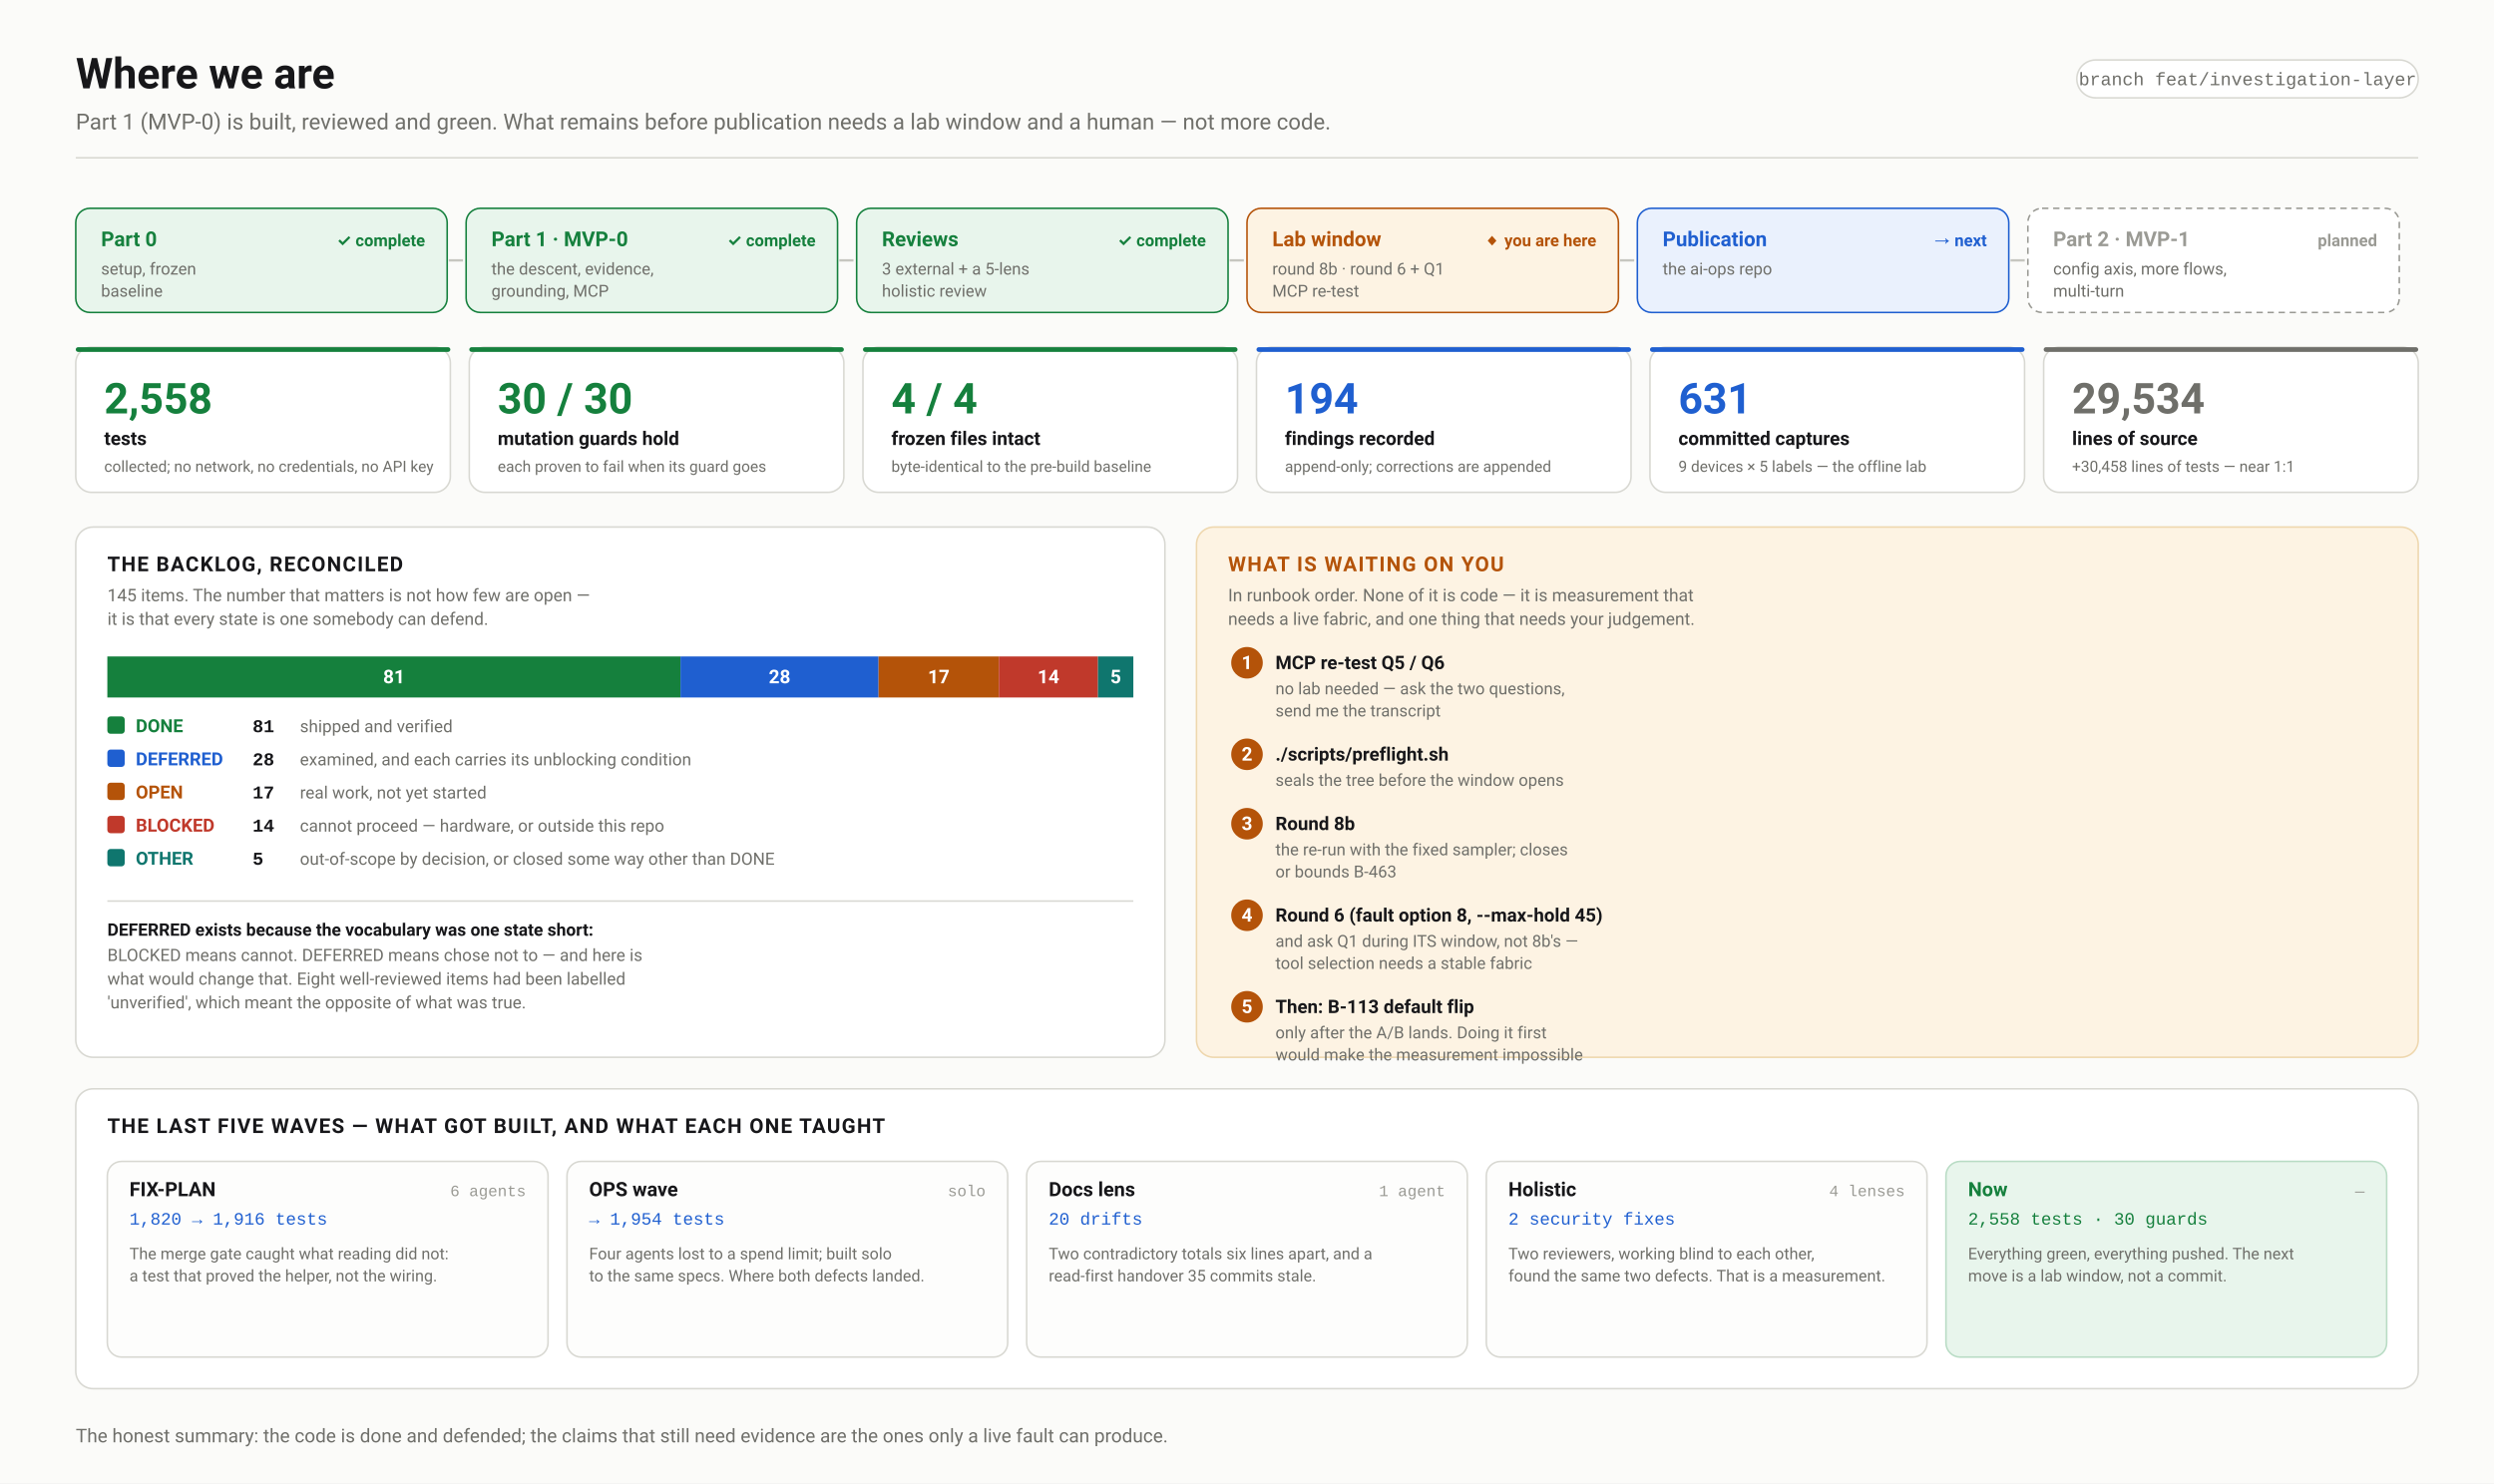
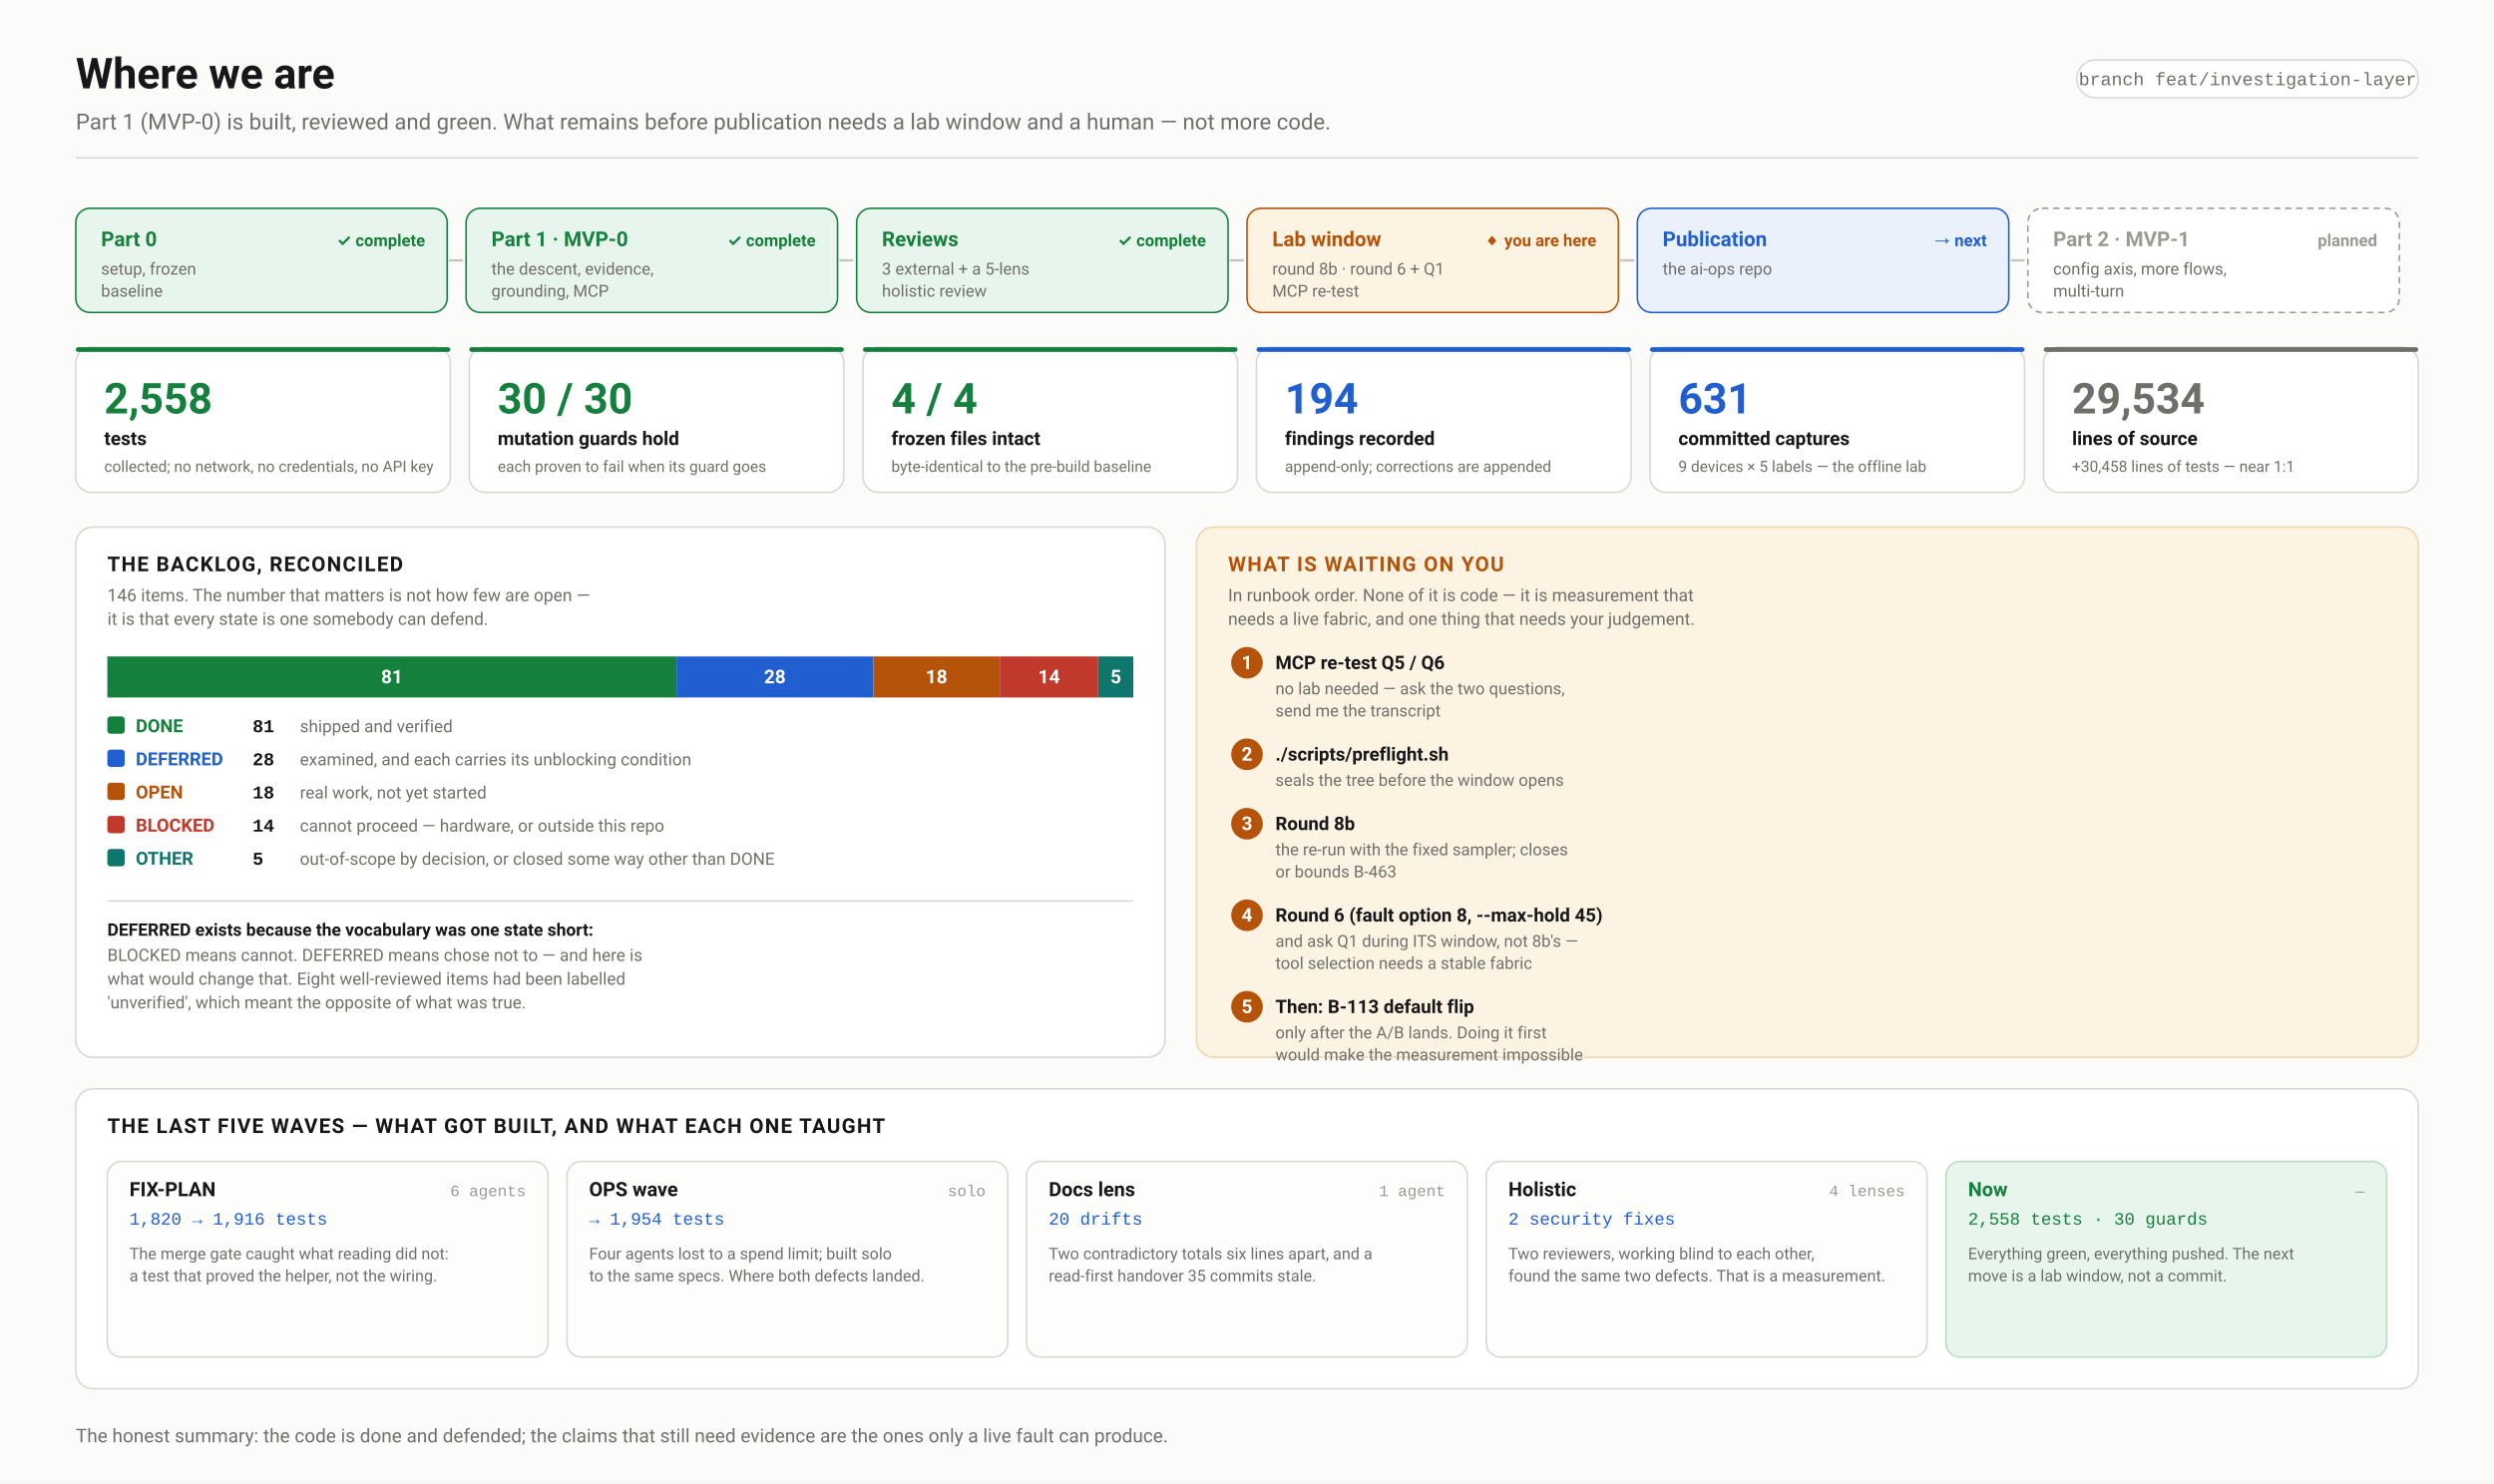
<svg xmlns="http://www.w3.org/2000/svg" width="1580" height="940" viewBox="0 0 1580 940" font-family="ui-sans-serif,-apple-system,'Segoe UI',Roboto,Helvetica,Arial,sans-serif">
  <defs>
    <marker id="arw" viewBox="0 0 10 10" refX="9" refY="5" markerWidth="6" markerHeight="6" orient="auto-start-reverse">
      <path d="M 0 0 L 10 5 L 0 10 z" fill="#6f6f6a" />
    </marker>
    <marker id="arwb" viewBox="0 0 10 10" refX="9" refY="5" markerWidth="6" markerHeight="6" orient="auto-start-reverse">
      <path d="M 0 0 L 10 5 L 0 10 z" fill="#1f5fd0" />
    </marker>
    <marker id="arwr" viewBox="0 0 10 10" refX="9" refY="5" markerWidth="6" markerHeight="6" orient="auto-start-reverse">
      <path d="M 0 0 L 10 5 L 0 10 z" fill="#c0392b" />
    </marker>
    <marker id="arwp" viewBox="0 0 10 10" refX="9" refY="5" markerWidth="6" markerHeight="6" orient="auto-start-reverse">
      <path d="M 0 0 L 10 5 L 0 10 z" fill="#6d28d9" />
    </marker>
    <marker id="arwg" viewBox="0 0 10 10" refX="9" refY="5" markerWidth="6" markerHeight="6" orient="auto-start-reverse">
      <path d="M 0 0 L 10 5 L 0 10 z" fill="#15803d" />
    </marker>
  </defs>
  <rect width="1580" height="940" fill="#fbfbf9" />
  <text x="48.0" y="56.0" font-family="ui-sans-serif,-apple-system,'Segoe UI',Roboto,Helvetica,Arial,sans-serif" font-size="27" font-weight="700" fill="#17171a" text-anchor="start">Where we are</text>
  <text x="48.0" y="82.0" font-family="ui-sans-serif,-apple-system,'Segoe UI',Roboto,Helvetica,Arial,sans-serif" font-size="14" font-weight="400" fill="#6f6f6a" text-anchor="start">Part 1 (MVP-0) is built, reviewed and green. What remains before publication needs a lab window and a human — not more code.</text>
  <rect x="1315.7" y="38.0" width="216.3" height="24.0" rx="12" fill="#fff" stroke="#d8d8d2" stroke-width="1" />
  <text x="1423.9" y="54.0" font-family="ui-monospace,'SF Mono',Menlo,Consolas,'Liberation Mono',monospace" font-size="11.5" font-weight="400" fill="#6f6f6a" text-anchor="middle">branch feat/investigation-layer</text>
  <line x1="48.0" y1="100.0" x2="1532.0" y2="100.0" stroke="#d8d8d2" stroke-width="1" />
  <rect x="48.0" y="132.0" width="235.3" height="66.0" rx="9" fill="#e8f5ec" stroke="#15803d" stroke-width="1" />
  <text x="64.0" y="156.0" font-family="ui-sans-serif,-apple-system,'Segoe UI',Roboto,Helvetica,Arial,sans-serif" font-size="13" font-weight="700" fill="#15803d" text-anchor="start">Part 0</text>
  <text x="64.0" y="174.0" font-family="ui-sans-serif,-apple-system,'Segoe UI',Roboto,Helvetica,Arial,sans-serif" font-size="10.5" font-weight="400" fill="#6f6f6a" text-anchor="start">setup, frozen</text>
  <text x="64.0" y="188.0" font-family="ui-sans-serif,-apple-system,'Segoe UI',Roboto,Helvetica,Arial,sans-serif" font-size="10.5" font-weight="400" fill="#6f6f6a" text-anchor="start">baseline</text>
  <text x="269.3" y="156.0" font-family="ui-sans-serif,-apple-system,'Segoe UI',Roboto,Helvetica,Arial,sans-serif" font-size="10.5" font-weight="700" fill="#15803d" text-anchor="end">✓ complete</text>
  <line x1="284.3" y1="165.0" x2="293.3" y2="165.0" stroke="#c6c6c0" stroke-width="1.5" />
  <rect x="295.3" y="132.0" width="235.3" height="66.0" rx="9" fill="#e8f5ec" stroke="#15803d" stroke-width="1" />
  <text x="311.3" y="156.0" font-family="ui-sans-serif,-apple-system,'Segoe UI',Roboto,Helvetica,Arial,sans-serif" font-size="13" font-weight="700" fill="#15803d" text-anchor="start">Part 1 · MVP-0</text>
  <text x="311.3" y="174.0" font-family="ui-sans-serif,-apple-system,'Segoe UI',Roboto,Helvetica,Arial,sans-serif" font-size="10.5" font-weight="400" fill="#6f6f6a" text-anchor="start">the descent, evidence,</text>
  <text x="311.3" y="188.0" font-family="ui-sans-serif,-apple-system,'Segoe UI',Roboto,Helvetica,Arial,sans-serif" font-size="10.5" font-weight="400" fill="#6f6f6a" text-anchor="start">grounding, MCP</text>
  <text x="516.7" y="156.0" font-family="ui-sans-serif,-apple-system,'Segoe UI',Roboto,Helvetica,Arial,sans-serif" font-size="10.5" font-weight="700" fill="#15803d" text-anchor="end">✓ complete</text>
  <line x1="531.7" y1="165.0" x2="540.7" y2="165.0" stroke="#c6c6c0" stroke-width="1.5" />
  <rect x="542.7" y="132.0" width="235.3" height="66.0" rx="9" fill="#e8f5ec" stroke="#15803d" stroke-width="1" />
  <text x="558.7" y="156.0" font-family="ui-sans-serif,-apple-system,'Segoe UI',Roboto,Helvetica,Arial,sans-serif" font-size="13" font-weight="700" fill="#15803d" text-anchor="start">Reviews</text>
  <text x="558.7" y="174.0" font-family="ui-sans-serif,-apple-system,'Segoe UI',Roboto,Helvetica,Arial,sans-serif" font-size="10.5" font-weight="400" fill="#6f6f6a" text-anchor="start">3 external + a 5-lens</text>
  <text x="558.7" y="188.0" font-family="ui-sans-serif,-apple-system,'Segoe UI',Roboto,Helvetica,Arial,sans-serif" font-size="10.5" font-weight="400" fill="#6f6f6a" text-anchor="start">holistic review</text>
  <text x="764.0" y="156.0" font-family="ui-sans-serif,-apple-system,'Segoe UI',Roboto,Helvetica,Arial,sans-serif" font-size="10.5" font-weight="700" fill="#15803d" text-anchor="end">✓ complete</text>
  <line x1="779.0" y1="165.0" x2="788.0" y2="165.0" stroke="#c6c6c0" stroke-width="1.5" />
  <rect x="790.0" y="132.0" width="235.3" height="66.0" rx="9" fill="#fdf3e3" stroke="#b45309" stroke-width="1" />
  <text x="806.0" y="156.0" font-family="ui-sans-serif,-apple-system,'Segoe UI',Roboto,Helvetica,Arial,sans-serif" font-size="13" font-weight="700" fill="#b45309" text-anchor="start">Lab window</text>
  <text x="806.0" y="174.0" font-family="ui-sans-serif,-apple-system,'Segoe UI',Roboto,Helvetica,Arial,sans-serif" font-size="10.5" font-weight="400" fill="#6f6f6a" text-anchor="start">round 8b · round 6 + Q1</text>
  <text x="806.0" y="188.0" font-family="ui-sans-serif,-apple-system,'Segoe UI',Roboto,Helvetica,Arial,sans-serif" font-size="10.5" font-weight="400" fill="#6f6f6a" text-anchor="start">MCP re-test</text>
  <text x="1011.3" y="156.0" font-family="ui-sans-serif,-apple-system,'Segoe UI',Roboto,Helvetica,Arial,sans-serif" font-size="10.5" font-weight="700" fill="#b45309" text-anchor="end">◆ you are here</text>
  <line x1="1026.3" y1="165.0" x2="1035.3" y2="165.0" stroke="#c6c6c0" stroke-width="1.5" />
  <rect x="1037.3" y="132.0" width="235.3" height="66.0" rx="9" fill="#eaf1fd" stroke="#1f5fd0" stroke-width="1" />
  <text x="1053.3" y="156.0" font-family="ui-sans-serif,-apple-system,'Segoe UI',Roboto,Helvetica,Arial,sans-serif" font-size="13" font-weight="700" fill="#1f5fd0" text-anchor="start">Publication</text>
  <text x="1053.3" y="174.0" font-family="ui-sans-serif,-apple-system,'Segoe UI',Roboto,Helvetica,Arial,sans-serif" font-size="10.5" font-weight="400" fill="#6f6f6a" text-anchor="start">the ai-ops repo</text>
  <text x="1258.7" y="156.0" font-family="ui-sans-serif,-apple-system,'Segoe UI',Roboto,Helvetica,Arial,sans-serif" font-size="10.5" font-weight="700" fill="#1f5fd0" text-anchor="end">→ next</text>
  <line x1="1273.7" y1="165.0" x2="1282.7" y2="165.0" stroke="#c6c6c0" stroke-width="1.5" />
  <rect x="1284.7" y="132.0" width="235.3" height="66.0" rx="9" fill="#ffffff" stroke="#9a9a94" stroke-width="1" stroke-dasharray="4 3" />
  <text x="1300.7" y="156.0" font-family="ui-sans-serif,-apple-system,'Segoe UI',Roboto,Helvetica,Arial,sans-serif" font-size="13" font-weight="700" fill="#9a9a94" text-anchor="start">Part 2 · MVP-1</text>
  <text x="1300.7" y="174.0" font-family="ui-sans-serif,-apple-system,'Segoe UI',Roboto,Helvetica,Arial,sans-serif" font-size="10.5" font-weight="400" fill="#6f6f6a" text-anchor="start">config axis, more flows,</text>
  <text x="1300.7" y="188.0" font-family="ui-sans-serif,-apple-system,'Segoe UI',Roboto,Helvetica,Arial,sans-serif" font-size="10.5" font-weight="400" fill="#6f6f6a" text-anchor="start">multi-turn</text>
  <text x="1506.0" y="156.0" font-family="ui-sans-serif,-apple-system,'Segoe UI',Roboto,Helvetica,Arial,sans-serif" font-size="10.5" font-weight="700" fill="#9a9a94" text-anchor="end">planned</text>
  <rect x="48.0" y="220.0" width="237.3" height="92.0" rx="10" fill="#ffffff" stroke="#d8d8d2" stroke-width="1" />
  <rect x="48.0" y="220.0" width="237.3" height="3.0" rx="1.5" fill="#15803d" stroke="none" stroke-width="1" />
  <text x="66.0" y="262.0" font-family="ui-sans-serif,-apple-system,'Segoe UI',Roboto,Helvetica,Arial,sans-serif" font-size="27" font-weight="700" fill="#15803d" text-anchor="start">2,558</text>
  <text x="66.0" y="282.0" font-family="ui-sans-serif,-apple-system,'Segoe UI',Roboto,Helvetica,Arial,sans-serif" font-size="12" font-weight="600" fill="#17171a" text-anchor="start">tests</text>
  <text x="66.0" y="299.0" font-family="ui-sans-serif,-apple-system,'Segoe UI',Roboto,Helvetica,Arial,sans-serif" font-size="9.8" font-weight="400" fill="#6f6f6a" text-anchor="start">collected; no network, no credentials, no API key</text>
  <rect x="297.3" y="220.0" width="237.3" height="92.0" rx="10" fill="#ffffff" stroke="#d8d8d2" stroke-width="1" />
  <rect x="297.3" y="220.0" width="237.3" height="3.0" rx="1.5" fill="#15803d" stroke="none" stroke-width="1" />
  <text x="315.3" y="262.0" font-family="ui-sans-serif,-apple-system,'Segoe UI',Roboto,Helvetica,Arial,sans-serif" font-size="27" font-weight="700" fill="#15803d" text-anchor="start">30 / 30</text>
  <text x="315.3" y="282.0" font-family="ui-sans-serif,-apple-system,'Segoe UI',Roboto,Helvetica,Arial,sans-serif" font-size="12" font-weight="600" fill="#17171a" text-anchor="start">mutation guards hold</text>
  <text x="315.3" y="299.0" font-family="ui-sans-serif,-apple-system,'Segoe UI',Roboto,Helvetica,Arial,sans-serif" font-size="9.8" font-weight="400" fill="#6f6f6a" text-anchor="start">each proven to fail when its guard goes</text>
  <rect x="546.7" y="220.0" width="237.3" height="92.0" rx="10" fill="#ffffff" stroke="#d8d8d2" stroke-width="1" />
  <rect x="546.7" y="220.0" width="237.3" height="3.0" rx="1.5" fill="#15803d" stroke="none" stroke-width="1" />
  <text x="564.7" y="262.0" font-family="ui-sans-serif,-apple-system,'Segoe UI',Roboto,Helvetica,Arial,sans-serif" font-size="27" font-weight="700" fill="#15803d" text-anchor="start">4 / 4</text>
  <text x="564.7" y="282.0" font-family="ui-sans-serif,-apple-system,'Segoe UI',Roboto,Helvetica,Arial,sans-serif" font-size="12" font-weight="600" fill="#17171a" text-anchor="start">frozen files intact</text>
  <text x="564.7" y="299.0" font-family="ui-sans-serif,-apple-system,'Segoe UI',Roboto,Helvetica,Arial,sans-serif" font-size="9.8" font-weight="400" fill="#6f6f6a" text-anchor="start">byte-identical to the pre-build baseline</text>
  <rect x="796.0" y="220.0" width="237.3" height="92.0" rx="10" fill="#ffffff" stroke="#d8d8d2" stroke-width="1" />
  <rect x="796.0" y="220.0" width="237.3" height="3.0" rx="1.5" fill="#1f5fd0" stroke="none" stroke-width="1" />
  <text x="814.0" y="262.0" font-family="ui-sans-serif,-apple-system,'Segoe UI',Roboto,Helvetica,Arial,sans-serif" font-size="27" font-weight="700" fill="#1f5fd0" text-anchor="start">194</text>
  <text x="814.0" y="282.0" font-family="ui-sans-serif,-apple-system,'Segoe UI',Roboto,Helvetica,Arial,sans-serif" font-size="12" font-weight="600" fill="#17171a" text-anchor="start">findings recorded</text>
  <text x="814.0" y="299.0" font-family="ui-sans-serif,-apple-system,'Segoe UI',Roboto,Helvetica,Arial,sans-serif" font-size="9.8" font-weight="400" fill="#6f6f6a" text-anchor="start">append-only; corrections are appended</text>
  <rect x="1045.3" y="220.0" width="237.3" height="92.0" rx="10" fill="#ffffff" stroke="#d8d8d2" stroke-width="1" />
  <rect x="1045.3" y="220.0" width="237.3" height="3.0" rx="1.5" fill="#1f5fd0" stroke="none" stroke-width="1" />
  <text x="1063.3" y="262.0" font-family="ui-sans-serif,-apple-system,'Segoe UI',Roboto,Helvetica,Arial,sans-serif" font-size="27" font-weight="700" fill="#1f5fd0" text-anchor="start">631</text>
  <text x="1063.3" y="282.0" font-family="ui-sans-serif,-apple-system,'Segoe UI',Roboto,Helvetica,Arial,sans-serif" font-size="12" font-weight="600" fill="#17171a" text-anchor="start">committed captures</text>
  <text x="1063.3" y="299.0" font-family="ui-sans-serif,-apple-system,'Segoe UI',Roboto,Helvetica,Arial,sans-serif" font-size="9.8" font-weight="400" fill="#6f6f6a" text-anchor="start">9 devices × 5 labels — the offline lab</text>
  <rect x="1294.7" y="220.0" width="237.3" height="92.0" rx="10" fill="#ffffff" stroke="#d8d8d2" stroke-width="1" />
  <rect x="1294.7" y="220.0" width="237.3" height="3.0" rx="1.5" fill="#6f6f6a" stroke="none" stroke-width="1" />
  <text x="1312.7" y="262.0" font-family="ui-sans-serif,-apple-system,'Segoe UI',Roboto,Helvetica,Arial,sans-serif" font-size="27" font-weight="700" fill="#6f6f6a" text-anchor="start">29,534</text>
  <text x="1312.7" y="282.0" font-family="ui-sans-serif,-apple-system,'Segoe UI',Roboto,Helvetica,Arial,sans-serif" font-size="12" font-weight="600" fill="#17171a" text-anchor="start">lines of source</text>
  <text x="1312.7" y="299.0" font-family="ui-sans-serif,-apple-system,'Segoe UI',Roboto,Helvetica,Arial,sans-serif" font-size="9.8" font-weight="400" fill="#6f6f6a" text-anchor="start">+30,458 lines of tests — near 1:1</text>
  <rect x="48.0" y="334.0" width="690.0" height="336.0" rx="11" fill="#ffffff" stroke="#d8d8d2" stroke-width="1" />
  <text x="68.0" y="362.0" font-family="ui-sans-serif,-apple-system,'Segoe UI',Roboto,Helvetica,Arial,sans-serif" font-size="13" font-weight="700" fill="#17171a" text-anchor="start" letter-spacing="0.8">THE BACKLOG, RECONCILED</text>
-   <text x="68.0" y="381.0" font-family="ui-sans-serif,-apple-system,'Segoe UI',Roboto,Helvetica,Arial,sans-serif" font-size="11" font-weight="400" fill="#6f6f6a" text-anchor="start">145 items. The number that matters is not how few are open —</text>
+   <text x="68.0" y="381.0" font-family="ui-sans-serif,-apple-system,'Segoe UI',Roboto,Helvetica,Arial,sans-serif" font-size="11" font-weight="400" fill="#6f6f6a" text-anchor="start">146 items. The number that matters is not how few are open —</text>
  <text x="68.0" y="396.0" font-family="ui-sans-serif,-apple-system,'Segoe UI',Roboto,Helvetica,Arial,sans-serif" font-size="11" font-weight="400" fill="#6f6f6a" text-anchor="start">it is that every state is one somebody can defend.</text>
-   <rect x="68.0" y="416.0" width="363.1" height="26.0" rx="0" fill="#15803d" stroke="none" stroke-width="1" />
-   <text x="249.6" y="433.0" font-family="ui-sans-serif,-apple-system,'Segoe UI',Roboto,Helvetica,Arial,sans-serif" font-size="12" font-weight="700" fill="#fff" text-anchor="middle">81</text>
-   <rect x="431.1" y="416.0" width="125.5" height="26.0" rx="0" fill="#1f5fd0" stroke="none" stroke-width="1" />
-   <text x="493.9" y="433.0" font-family="ui-sans-serif,-apple-system,'Segoe UI',Roboto,Helvetica,Arial,sans-serif" font-size="12" font-weight="700" fill="#fff" text-anchor="middle">28</text>
-   <rect x="556.6" y="416.0" width="76.2" height="26.0" rx="0" fill="#b45309" stroke="none" stroke-width="1" />
-   <text x="594.7" y="433.0" font-family="ui-sans-serif,-apple-system,'Segoe UI',Roboto,Helvetica,Arial,sans-serif" font-size="12" font-weight="700" fill="#fff" text-anchor="middle">17</text>
-   <rect x="632.8" y="416.0" width="62.8" height="26.0" rx="0" fill="#c0392b" stroke="none" stroke-width="1" />
-   <text x="664.2" y="433.0" font-family="ui-sans-serif,-apple-system,'Segoe UI',Roboto,Helvetica,Arial,sans-serif" font-size="12" font-weight="700" fill="#fff" text-anchor="middle">14</text>
-   <rect x="695.6" y="416.0" width="22.4" height="26.0" rx="0" fill="#0f766e" stroke="none" stroke-width="1" />
-   <text x="706.8" y="433.0" font-family="ui-sans-serif,-apple-system,'Segoe UI',Roboto,Helvetica,Arial,sans-serif" font-size="12" font-weight="700" fill="#fff" text-anchor="middle">5</text>
+   <rect x="68.0" y="416.0" width="360.6" height="26.0" rx="0" fill="#15803d" stroke="none" stroke-width="1" />
+   <text x="248.3" y="433.0" font-family="ui-sans-serif,-apple-system,'Segoe UI',Roboto,Helvetica,Arial,sans-serif" font-size="12" font-weight="700" fill="#fff" text-anchor="middle">81</text>
+   <rect x="428.6" y="416.0" width="124.7" height="26.0" rx="0" fill="#1f5fd0" stroke="none" stroke-width="1" />
+   <text x="490.9" y="433.0" font-family="ui-sans-serif,-apple-system,'Segoe UI',Roboto,Helvetica,Arial,sans-serif" font-size="12" font-weight="700" fill="#fff" text-anchor="middle">28</text>
+   <rect x="553.3" y="416.0" width="80.1" height="26.0" rx="0" fill="#b45309" stroke="none" stroke-width="1" />
+   <text x="593.3" y="433.0" font-family="ui-sans-serif,-apple-system,'Segoe UI',Roboto,Helvetica,Arial,sans-serif" font-size="12" font-weight="700" fill="#fff" text-anchor="middle">18</text>
+   <rect x="633.4" y="416.0" width="62.3" height="26.0" rx="0" fill="#c0392b" stroke="none" stroke-width="1" />
+   <text x="664.6" y="433.0" font-family="ui-sans-serif,-apple-system,'Segoe UI',Roboto,Helvetica,Arial,sans-serif" font-size="12" font-weight="700" fill="#fff" text-anchor="middle">14</text>
+   <rect x="695.7" y="416.0" width="22.3" height="26.0" rx="0" fill="#0f766e" stroke="none" stroke-width="1" />
+   <text x="706.9" y="433.0" font-family="ui-sans-serif,-apple-system,'Segoe UI',Roboto,Helvetica,Arial,sans-serif" font-size="12" font-weight="700" fill="#fff" text-anchor="middle">5</text>
  <rect x="68.0" y="416.0" width="650.0" height="26.0" rx="0" fill="none" stroke="#ffffff" stroke-width="0" />
  <rect x="68.0" y="454.0" width="11.0" height="11.0" rx="2" fill="#15803d" stroke="none" stroke-width="1" />
  <text x="86.0" y="464.0" font-family="ui-sans-serif,-apple-system,'Segoe UI',Roboto,Helvetica,Arial,sans-serif" font-size="11.5" font-weight="650" fill="#15803d" text-anchor="start">DONE</text>
  <text x="160.0" y="464.0" font-family="ui-monospace,'SF Mono',Menlo,Consolas,'Liberation Mono',monospace" font-size="11.5" font-weight="700" fill="#17171a" text-anchor="start">81</text>
  <text x="190.0" y="464.0" font-family="ui-sans-serif,-apple-system,'Segoe UI',Roboto,Helvetica,Arial,sans-serif" font-size="10.8" font-weight="400" fill="#6f6f6a" text-anchor="start">shipped and verified</text>
  <rect x="68.0" y="475.0" width="11.0" height="11.0" rx="2" fill="#1f5fd0" stroke="none" stroke-width="1" />
  <text x="86.0" y="485.0" font-family="ui-sans-serif,-apple-system,'Segoe UI',Roboto,Helvetica,Arial,sans-serif" font-size="11.5" font-weight="650" fill="#1f5fd0" text-anchor="start">DEFERRED</text>
  <text x="160.0" y="485.0" font-family="ui-monospace,'SF Mono',Menlo,Consolas,'Liberation Mono',monospace" font-size="11.5" font-weight="700" fill="#17171a" text-anchor="start">28</text>
  <text x="190.0" y="485.0" font-family="ui-sans-serif,-apple-system,'Segoe UI',Roboto,Helvetica,Arial,sans-serif" font-size="10.8" font-weight="400" fill="#6f6f6a" text-anchor="start">examined, and each carries its unblocking condition</text>
  <rect x="68.0" y="496.0" width="11.0" height="11.0" rx="2" fill="#b45309" stroke="none" stroke-width="1" />
  <text x="86.0" y="506.0" font-family="ui-sans-serif,-apple-system,'Segoe UI',Roboto,Helvetica,Arial,sans-serif" font-size="11.5" font-weight="650" fill="#b45309" text-anchor="start">OPEN</text>
-   <text x="160.0" y="506.0" font-family="ui-monospace,'SF Mono',Menlo,Consolas,'Liberation Mono',monospace" font-size="11.5" font-weight="700" fill="#17171a" text-anchor="start">17</text>
+   <text x="160.0" y="506.0" font-family="ui-monospace,'SF Mono',Menlo,Consolas,'Liberation Mono',monospace" font-size="11.5" font-weight="700" fill="#17171a" text-anchor="start">18</text>
  <text x="190.0" y="506.0" font-family="ui-sans-serif,-apple-system,'Segoe UI',Roboto,Helvetica,Arial,sans-serif" font-size="10.8" font-weight="400" fill="#6f6f6a" text-anchor="start">real work, not yet started</text>
  <rect x="68.0" y="517.0" width="11.0" height="11.0" rx="2" fill="#c0392b" stroke="none" stroke-width="1" />
  <text x="86.0" y="527.0" font-family="ui-sans-serif,-apple-system,'Segoe UI',Roboto,Helvetica,Arial,sans-serif" font-size="11.5" font-weight="650" fill="#c0392b" text-anchor="start">BLOCKED</text>
  <text x="160.0" y="527.0" font-family="ui-monospace,'SF Mono',Menlo,Consolas,'Liberation Mono',monospace" font-size="11.5" font-weight="700" fill="#17171a" text-anchor="start">14</text>
  <text x="190.0" y="527.0" font-family="ui-sans-serif,-apple-system,'Segoe UI',Roboto,Helvetica,Arial,sans-serif" font-size="10.8" font-weight="400" fill="#6f6f6a" text-anchor="start">cannot proceed — hardware, or outside this repo</text>
  <rect x="68.0" y="538.0" width="11.0" height="11.0" rx="2" fill="#0f766e" stroke="none" stroke-width="1" />
  <text x="86.0" y="548.0" font-family="ui-sans-serif,-apple-system,'Segoe UI',Roboto,Helvetica,Arial,sans-serif" font-size="11.5" font-weight="650" fill="#0f766e" text-anchor="start">OTHER</text>
  <text x="160.0" y="548.0" font-family="ui-monospace,'SF Mono',Menlo,Consolas,'Liberation Mono',monospace" font-size="11.5" font-weight="700" fill="#17171a" text-anchor="start">5</text>
  <text x="190.0" y="548.0" font-family="ui-sans-serif,-apple-system,'Segoe UI',Roboto,Helvetica,Arial,sans-serif" font-size="10.8" font-weight="400" fill="#6f6f6a" text-anchor="start">out-of-scope by decision, or closed some way other than DONE</text>
  <line x1="68.0" y1="571.0" x2="718.0" y2="571.0" stroke="#d8d8d2" stroke-width="1" />
  <text x="68.0" y="593.0" font-family="ui-sans-serif,-apple-system,'Segoe UI',Roboto,Helvetica,Arial,sans-serif" font-size="11" font-weight="600" fill="#17171a" text-anchor="start">DEFERRED exists because the vocabulary was one state short:</text>
  <text x="68.0" y="609.0" font-family="ui-sans-serif,-apple-system,'Segoe UI',Roboto,Helvetica,Arial,sans-serif" font-size="10.8" font-weight="400" fill="#6f6f6a" text-anchor="start">BLOCKED means cannot. DEFERRED means chose not to — and here is</text>
  <text x="68.0" y="624.0" font-family="ui-sans-serif,-apple-system,'Segoe UI',Roboto,Helvetica,Arial,sans-serif" font-size="10.8" font-weight="400" fill="#6f6f6a" text-anchor="start">what would change that. Eight well-reviewed items had been labelled</text>
  <text x="68.0" y="639.0" font-family="ui-sans-serif,-apple-system,'Segoe UI',Roboto,Helvetica,Arial,sans-serif" font-size="10.8" font-weight="400" fill="#6f6f6a" text-anchor="start">'unverified', which meant the opposite of what was true.</text>
  <rect x="758.0" y="334.0" width="774.0" height="336.0" rx="11" fill="#fdf3e3" stroke="#eed7ae" stroke-width="1" />
  <text x="778.0" y="362.0" font-family="ui-sans-serif,-apple-system,'Segoe UI',Roboto,Helvetica,Arial,sans-serif" font-size="13" font-weight="700" fill="#b45309" text-anchor="start" letter-spacing="0.8">WHAT IS WAITING ON YOU</text>
  <text x="778.0" y="381.0" font-family="ui-sans-serif,-apple-system,'Segoe UI',Roboto,Helvetica,Arial,sans-serif" font-size="11" font-weight="400" fill="#6f6f6a" text-anchor="start">In runbook order. None of it is code — it is measurement that</text>
  <text x="778.0" y="396.0" font-family="ui-sans-serif,-apple-system,'Segoe UI',Roboto,Helvetica,Arial,sans-serif" font-size="11" font-weight="400" fill="#6f6f6a" text-anchor="start">needs a live fabric, and one thing that needs your judgement.</text>
  <circle cx="790.0" cy="420.0" r="10" fill="#b45309" />
  <text x="790.0" y="424.0" font-family="ui-sans-serif,-apple-system,'Segoe UI',Roboto,Helvetica,Arial,sans-serif" font-size="12" font-weight="700" fill="#fff" text-anchor="middle">1</text>
  <text x="808.0" y="424.0" font-family="ui-sans-serif,-apple-system,'Segoe UI',Roboto,Helvetica,Arial,sans-serif" font-size="11.8" font-weight="650" fill="#17171a" text-anchor="start">MCP re-test Q5 / Q6</text>
  <text x="808.0" y="440.0" font-family="ui-sans-serif,-apple-system,'Segoe UI',Roboto,Helvetica,Arial,sans-serif" font-size="10.5" font-weight="400" fill="#6f6f6a" text-anchor="start">no lab needed — ask the two questions,</text>
  <text x="808.0" y="454.0" font-family="ui-sans-serif,-apple-system,'Segoe UI',Roboto,Helvetica,Arial,sans-serif" font-size="10.5" font-weight="400" fill="#6f6f6a" text-anchor="start">send me the transcript</text>
  <circle cx="790.0" cy="478.0" r="10" fill="#b45309" />
  <text x="790.0" y="482.0" font-family="ui-sans-serif,-apple-system,'Segoe UI',Roboto,Helvetica,Arial,sans-serif" font-size="12" font-weight="700" fill="#fff" text-anchor="middle">2</text>
  <text x="808.0" y="482.0" font-family="ui-sans-serif,-apple-system,'Segoe UI',Roboto,Helvetica,Arial,sans-serif" font-size="11.8" font-weight="650" fill="#17171a" text-anchor="start">./scripts/preflight.sh</text>
  <text x="808.0" y="498.0" font-family="ui-sans-serif,-apple-system,'Segoe UI',Roboto,Helvetica,Arial,sans-serif" font-size="10.5" font-weight="400" fill="#6f6f6a" text-anchor="start">seals the tree before the window opens</text>
  <circle cx="790.0" cy="522.0" r="10" fill="#b45309" />
  <text x="790.0" y="526.0" font-family="ui-sans-serif,-apple-system,'Segoe UI',Roboto,Helvetica,Arial,sans-serif" font-size="12" font-weight="700" fill="#fff" text-anchor="middle">3</text>
  <text x="808.0" y="526.0" font-family="ui-sans-serif,-apple-system,'Segoe UI',Roboto,Helvetica,Arial,sans-serif" font-size="11.8" font-weight="650" fill="#17171a" text-anchor="start">Round 8b</text>
  <text x="808.0" y="542.0" font-family="ui-sans-serif,-apple-system,'Segoe UI',Roboto,Helvetica,Arial,sans-serif" font-size="10.5" font-weight="400" fill="#6f6f6a" text-anchor="start">the re-run with the fixed sampler; closes</text>
  <text x="808.0" y="556.0" font-family="ui-sans-serif,-apple-system,'Segoe UI',Roboto,Helvetica,Arial,sans-serif" font-size="10.5" font-weight="400" fill="#6f6f6a" text-anchor="start">or bounds B-463</text>
  <circle cx="790.0" cy="580.0" r="10" fill="#b45309" />
  <text x="790.0" y="584.0" font-family="ui-sans-serif,-apple-system,'Segoe UI',Roboto,Helvetica,Arial,sans-serif" font-size="12" font-weight="700" fill="#fff" text-anchor="middle">4</text>
  <text x="808.0" y="584.0" font-family="ui-sans-serif,-apple-system,'Segoe UI',Roboto,Helvetica,Arial,sans-serif" font-size="11.8" font-weight="650" fill="#17171a" text-anchor="start">Round 6 (fault option 8, --max-hold 45)</text>
  <text x="808.0" y="600.0" font-family="ui-sans-serif,-apple-system,'Segoe UI',Roboto,Helvetica,Arial,sans-serif" font-size="10.5" font-weight="400" fill="#6f6f6a" text-anchor="start">and ask Q1 during ITS window, not 8b's —</text>
  <text x="808.0" y="614.0" font-family="ui-sans-serif,-apple-system,'Segoe UI',Roboto,Helvetica,Arial,sans-serif" font-size="10.5" font-weight="400" fill="#6f6f6a" text-anchor="start">tool selection needs a stable fabric</text>
  <circle cx="790.0" cy="638.0" r="10" fill="#b45309" />
  <text x="790.0" y="642.0" font-family="ui-sans-serif,-apple-system,'Segoe UI',Roboto,Helvetica,Arial,sans-serif" font-size="12" font-weight="700" fill="#fff" text-anchor="middle">5</text>
  <text x="808.0" y="642.0" font-family="ui-sans-serif,-apple-system,'Segoe UI',Roboto,Helvetica,Arial,sans-serif" font-size="11.8" font-weight="650" fill="#17171a" text-anchor="start">Then: B-113 default flip</text>
  <text x="808.0" y="658.0" font-family="ui-sans-serif,-apple-system,'Segoe UI',Roboto,Helvetica,Arial,sans-serif" font-size="10.5" font-weight="400" fill="#6f6f6a" text-anchor="start">only after the A/B lands. Doing it first</text>
  <text x="808.0" y="672.0" font-family="ui-sans-serif,-apple-system,'Segoe UI',Roboto,Helvetica,Arial,sans-serif" font-size="10.5" font-weight="400" fill="#6f6f6a" text-anchor="start">would make the measurement impossible</text>
  <rect x="48.0" y="690.0" width="1484.0" height="190.0" rx="11" fill="#ffffff" stroke="#d8d8d2" stroke-width="1" />
  <text x="68.0" y="718.0" font-family="ui-sans-serif,-apple-system,'Segoe UI',Roboto,Helvetica,Arial,sans-serif" font-size="13" font-weight="700" fill="#17171a" text-anchor="start" letter-spacing="0.8">THE LAST FIVE WAVES — WHAT GOT BUILT, AND WHAT EACH ONE TAUGHT</text>
  <rect x="68.0" y="736.0" width="279.2" height="124.0" rx="9" fill="#fdfdfc" stroke="#d8d8d2" stroke-width="1" />
  <text x="82.0" y="758.0" font-family="ui-sans-serif,-apple-system,'Segoe UI',Roboto,Helvetica,Arial,sans-serif" font-size="12.5" font-weight="700" fill="#17171a" text-anchor="start">FIX-PLAN</text>
  <text x="333.2" y="758.0" font-family="ui-monospace,'SF Mono',Menlo,Consolas,'Liberation Mono',monospace" font-size="10" font-weight="400" fill="#9a9a94" text-anchor="end">6 agents</text>
  <text x="82.0" y="776.0" font-family="ui-monospace,'SF Mono',Menlo,Consolas,'Liberation Mono',monospace" font-size="11" font-weight="400" fill="#1f5fd0" text-anchor="start">1,820 → 1,916 tests</text>
  <text x="82.0" y="798.0" font-family="ui-sans-serif,-apple-system,'Segoe UI',Roboto,Helvetica,Arial,sans-serif" font-size="10.2" font-weight="400" fill="#6f6f6a" text-anchor="start">The merge gate caught what reading did not:</text>
  <text x="82.0" y="812.0" font-family="ui-sans-serif,-apple-system,'Segoe UI',Roboto,Helvetica,Arial,sans-serif" font-size="10.2" font-weight="400" fill="#6f6f6a" text-anchor="start">a test that proved the helper, not the wiring.</text>
  <rect x="359.2" y="736.0" width="279.2" height="124.0" rx="9" fill="#fdfdfc" stroke="#d8d8d2" stroke-width="1" />
  <text x="373.2" y="758.0" font-family="ui-sans-serif,-apple-system,'Segoe UI',Roboto,Helvetica,Arial,sans-serif" font-size="12.5" font-weight="700" fill="#17171a" text-anchor="start">OPS wave</text>
  <text x="624.4" y="758.0" font-family="ui-monospace,'SF Mono',Menlo,Consolas,'Liberation Mono',monospace" font-size="10" font-weight="400" fill="#9a9a94" text-anchor="end">solo</text>
  <text x="373.2" y="776.0" font-family="ui-monospace,'SF Mono',Menlo,Consolas,'Liberation Mono',monospace" font-size="11" font-weight="400" fill="#1f5fd0" text-anchor="start">→ 1,954 tests</text>
  <text x="373.2" y="798.0" font-family="ui-sans-serif,-apple-system,'Segoe UI',Roboto,Helvetica,Arial,sans-serif" font-size="10.2" font-weight="400" fill="#6f6f6a" text-anchor="start">Four agents lost to a spend limit; built solo</text>
  <text x="373.2" y="812.0" font-family="ui-sans-serif,-apple-system,'Segoe UI',Roboto,Helvetica,Arial,sans-serif" font-size="10.2" font-weight="400" fill="#6f6f6a" text-anchor="start">to the same specs. Where both defects landed.</text>
  <rect x="650.4" y="736.0" width="279.2" height="124.0" rx="9" fill="#fdfdfc" stroke="#d8d8d2" stroke-width="1" />
  <text x="664.4" y="758.0" font-family="ui-sans-serif,-apple-system,'Segoe UI',Roboto,Helvetica,Arial,sans-serif" font-size="12.5" font-weight="700" fill="#17171a" text-anchor="start">Docs lens</text>
  <text x="915.6" y="758.0" font-family="ui-monospace,'SF Mono',Menlo,Consolas,'Liberation Mono',monospace" font-size="10" font-weight="400" fill="#9a9a94" text-anchor="end">1 agent</text>
  <text x="664.4" y="776.0" font-family="ui-monospace,'SF Mono',Menlo,Consolas,'Liberation Mono',monospace" font-size="11" font-weight="400" fill="#1f5fd0" text-anchor="start">20 drifts</text>
  <text x="664.4" y="798.0" font-family="ui-sans-serif,-apple-system,'Segoe UI',Roboto,Helvetica,Arial,sans-serif" font-size="10.2" font-weight="400" fill="#6f6f6a" text-anchor="start">Two contradictory totals six lines apart, and a</text>
  <text x="664.4" y="812.0" font-family="ui-sans-serif,-apple-system,'Segoe UI',Roboto,Helvetica,Arial,sans-serif" font-size="10.2" font-weight="400" fill="#6f6f6a" text-anchor="start">read-first handover 35 commits stale.</text>
  <rect x="941.6" y="736.0" width="279.2" height="124.0" rx="9" fill="#fdfdfc" stroke="#d8d8d2" stroke-width="1" />
  <text x="955.6" y="758.0" font-family="ui-sans-serif,-apple-system,'Segoe UI',Roboto,Helvetica,Arial,sans-serif" font-size="12.5" font-weight="700" fill="#17171a" text-anchor="start">Holistic</text>
  <text x="1206.8" y="758.0" font-family="ui-monospace,'SF Mono',Menlo,Consolas,'Liberation Mono',monospace" font-size="10" font-weight="400" fill="#9a9a94" text-anchor="end">4 lenses</text>
  <text x="955.6" y="776.0" font-family="ui-monospace,'SF Mono',Menlo,Consolas,'Liberation Mono',monospace" font-size="11" font-weight="400" fill="#1f5fd0" text-anchor="start">2 security fixes</text>
  <text x="955.6" y="798.0" font-family="ui-sans-serif,-apple-system,'Segoe UI',Roboto,Helvetica,Arial,sans-serif" font-size="10.2" font-weight="400" fill="#6f6f6a" text-anchor="start">Two reviewers, working blind to each other,</text>
  <text x="955.6" y="812.0" font-family="ui-sans-serif,-apple-system,'Segoe UI',Roboto,Helvetica,Arial,sans-serif" font-size="10.2" font-weight="400" fill="#6f6f6a" text-anchor="start">found the same two defects. That is a measurement.</text>
  <rect x="1232.8" y="736.0" width="279.2" height="124.0" rx="9" fill="#e8f5ec" stroke="#b9dcc5" stroke-width="1" />
  <text x="1246.8" y="758.0" font-family="ui-sans-serif,-apple-system,'Segoe UI',Roboto,Helvetica,Arial,sans-serif" font-size="12.5" font-weight="700" fill="#15803d" text-anchor="start">Now</text>
  <text x="1498.0" y="758.0" font-family="ui-monospace,'SF Mono',Menlo,Consolas,'Liberation Mono',monospace" font-size="10" font-weight="400" fill="#9a9a94" text-anchor="end">—</text>
  <text x="1246.8" y="776.0" font-family="ui-monospace,'SF Mono',Menlo,Consolas,'Liberation Mono',monospace" font-size="11" font-weight="400" fill="#15803d" text-anchor="start">2,558 tests · 30 guards</text>
  <text x="1246.8" y="798.0" font-family="ui-sans-serif,-apple-system,'Segoe UI',Roboto,Helvetica,Arial,sans-serif" font-size="10.2" font-weight="400" fill="#6f6f6a" text-anchor="start">Everything green, everything pushed. The next</text>
  <text x="1246.8" y="812.0" font-family="ui-sans-serif,-apple-system,'Segoe UI',Roboto,Helvetica,Arial,sans-serif" font-size="10.2" font-weight="400" fill="#6f6f6a" text-anchor="start">move is a lab window, not a commit.</text>
  <text x="48.0" y="914.0" font-family="ui-sans-serif,-apple-system,'Segoe UI',Roboto,Helvetica,Arial,sans-serif" font-size="12" font-weight="400" fill="#6f6f6a" text-anchor="start">The honest summary: the code is done and defended; the claims that still need evidence are the ones only a live fault can produce.</text>
</svg>
